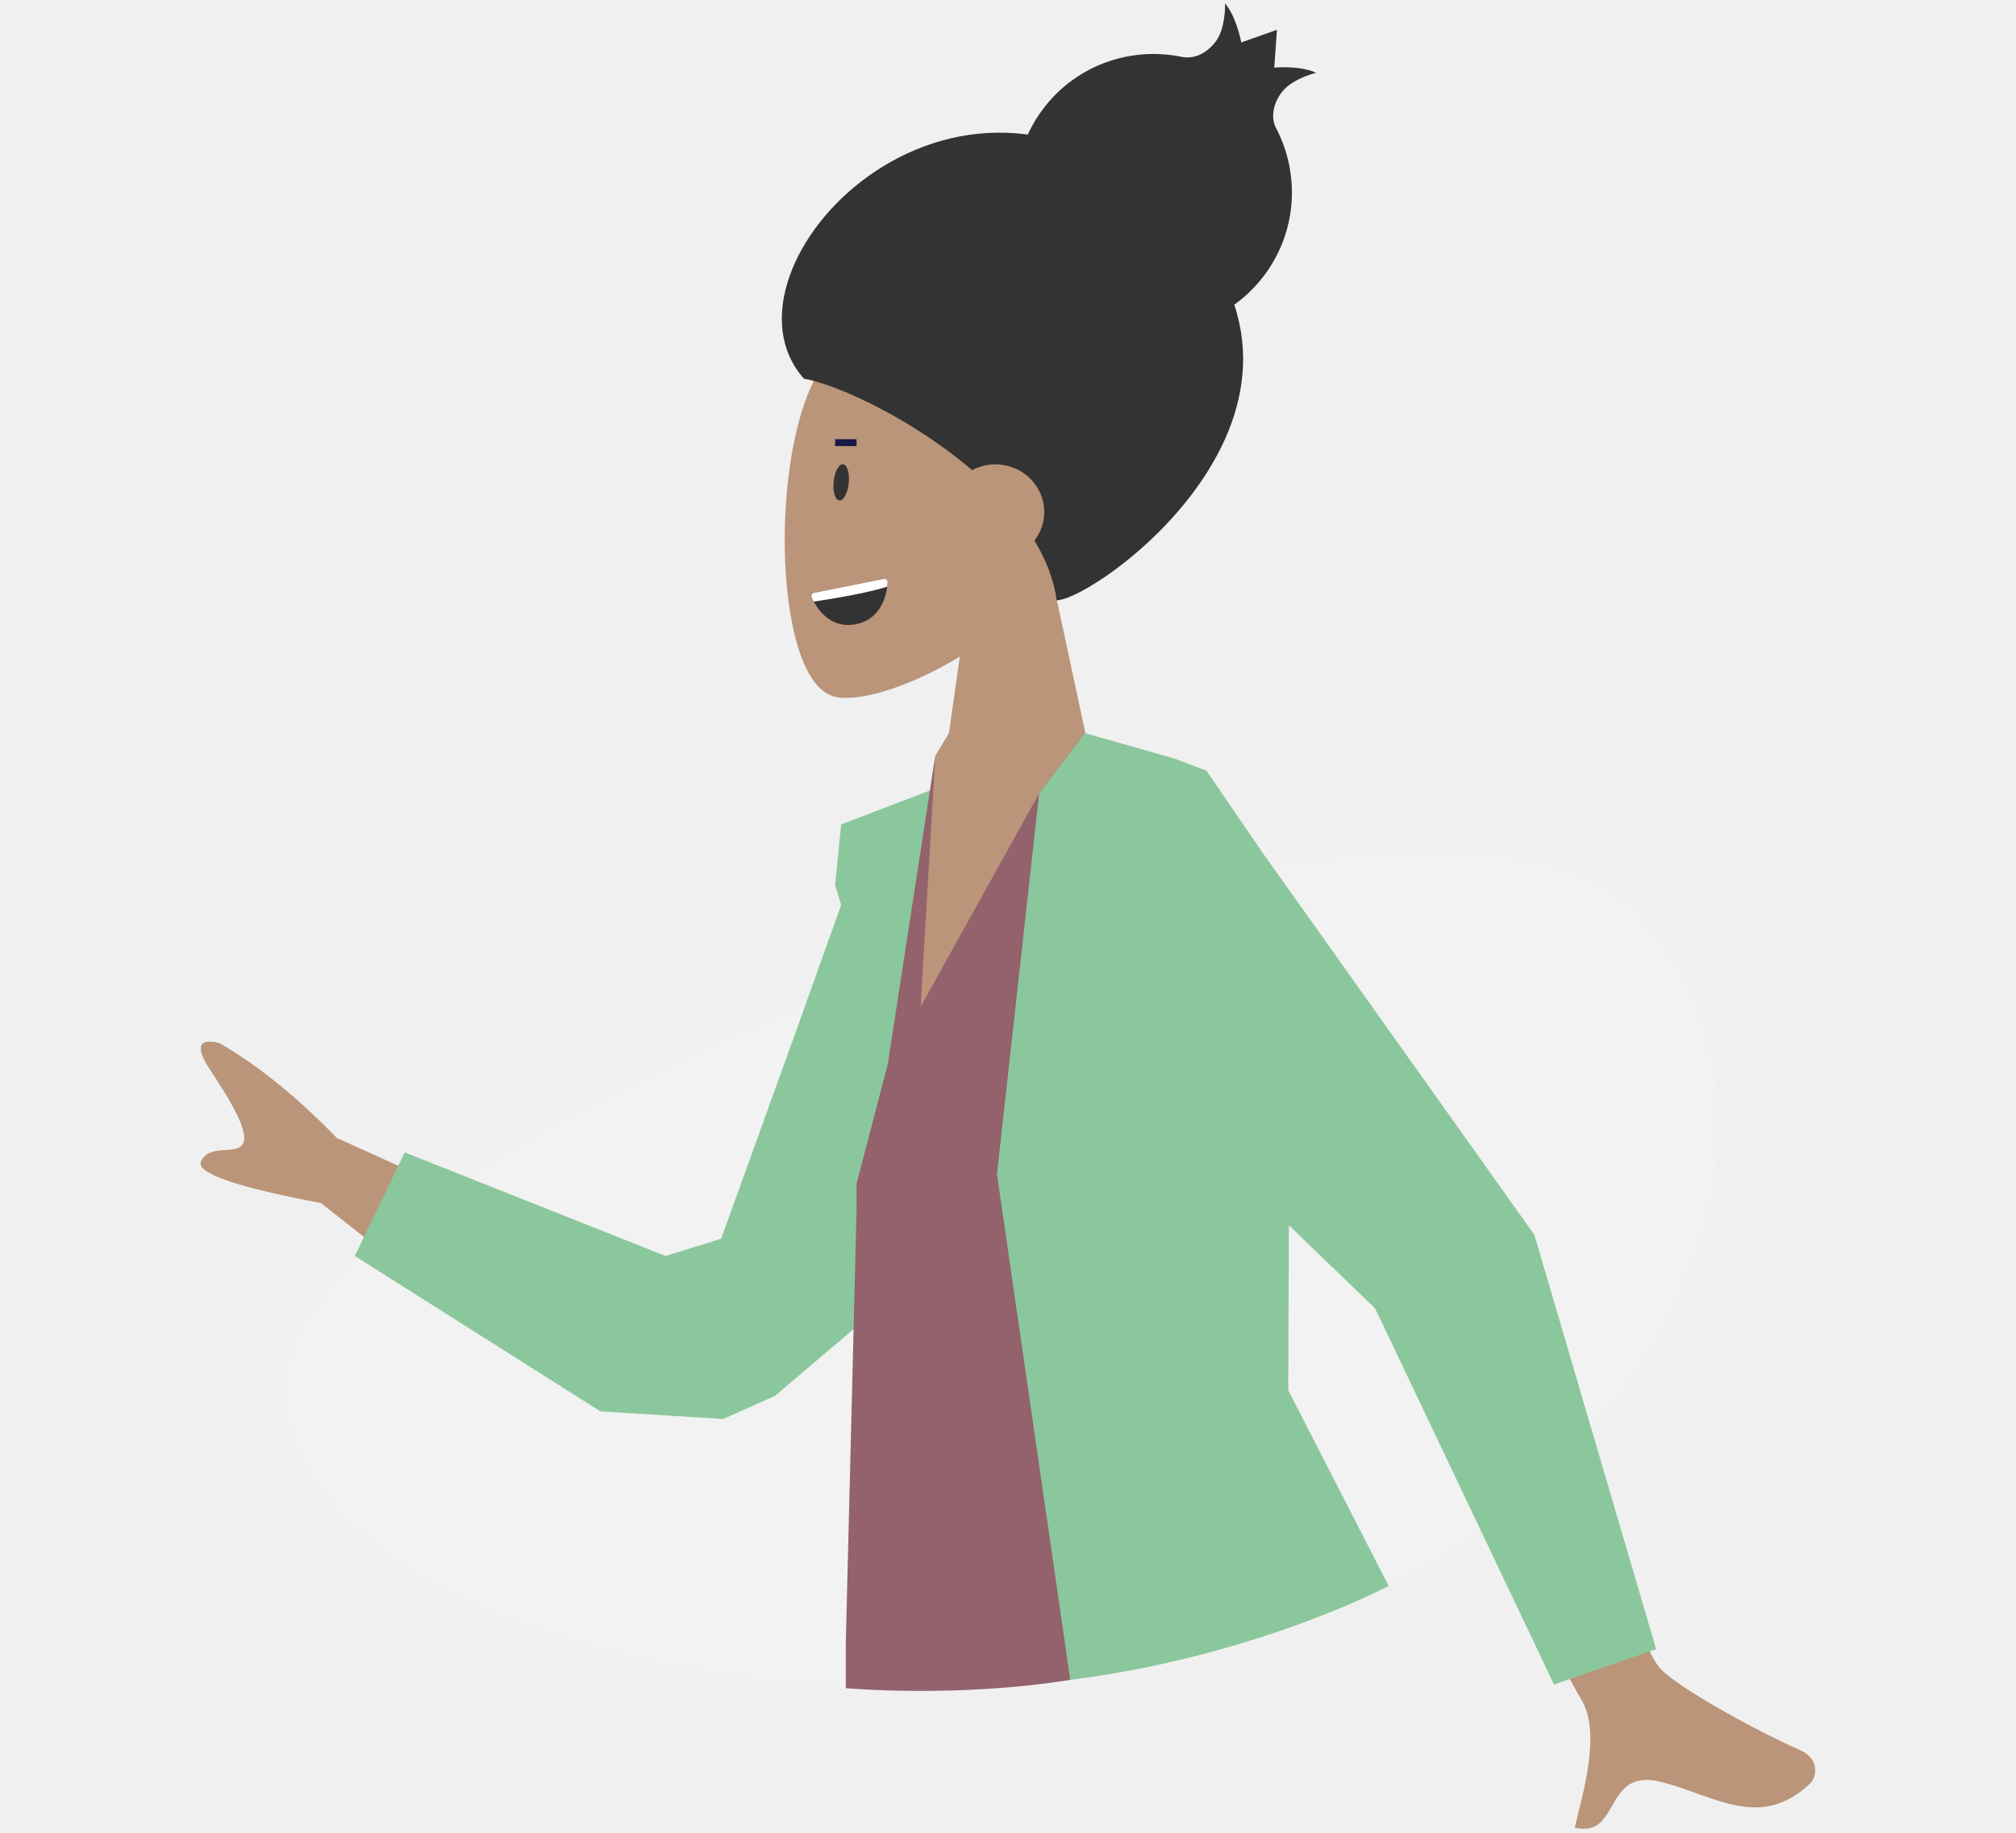
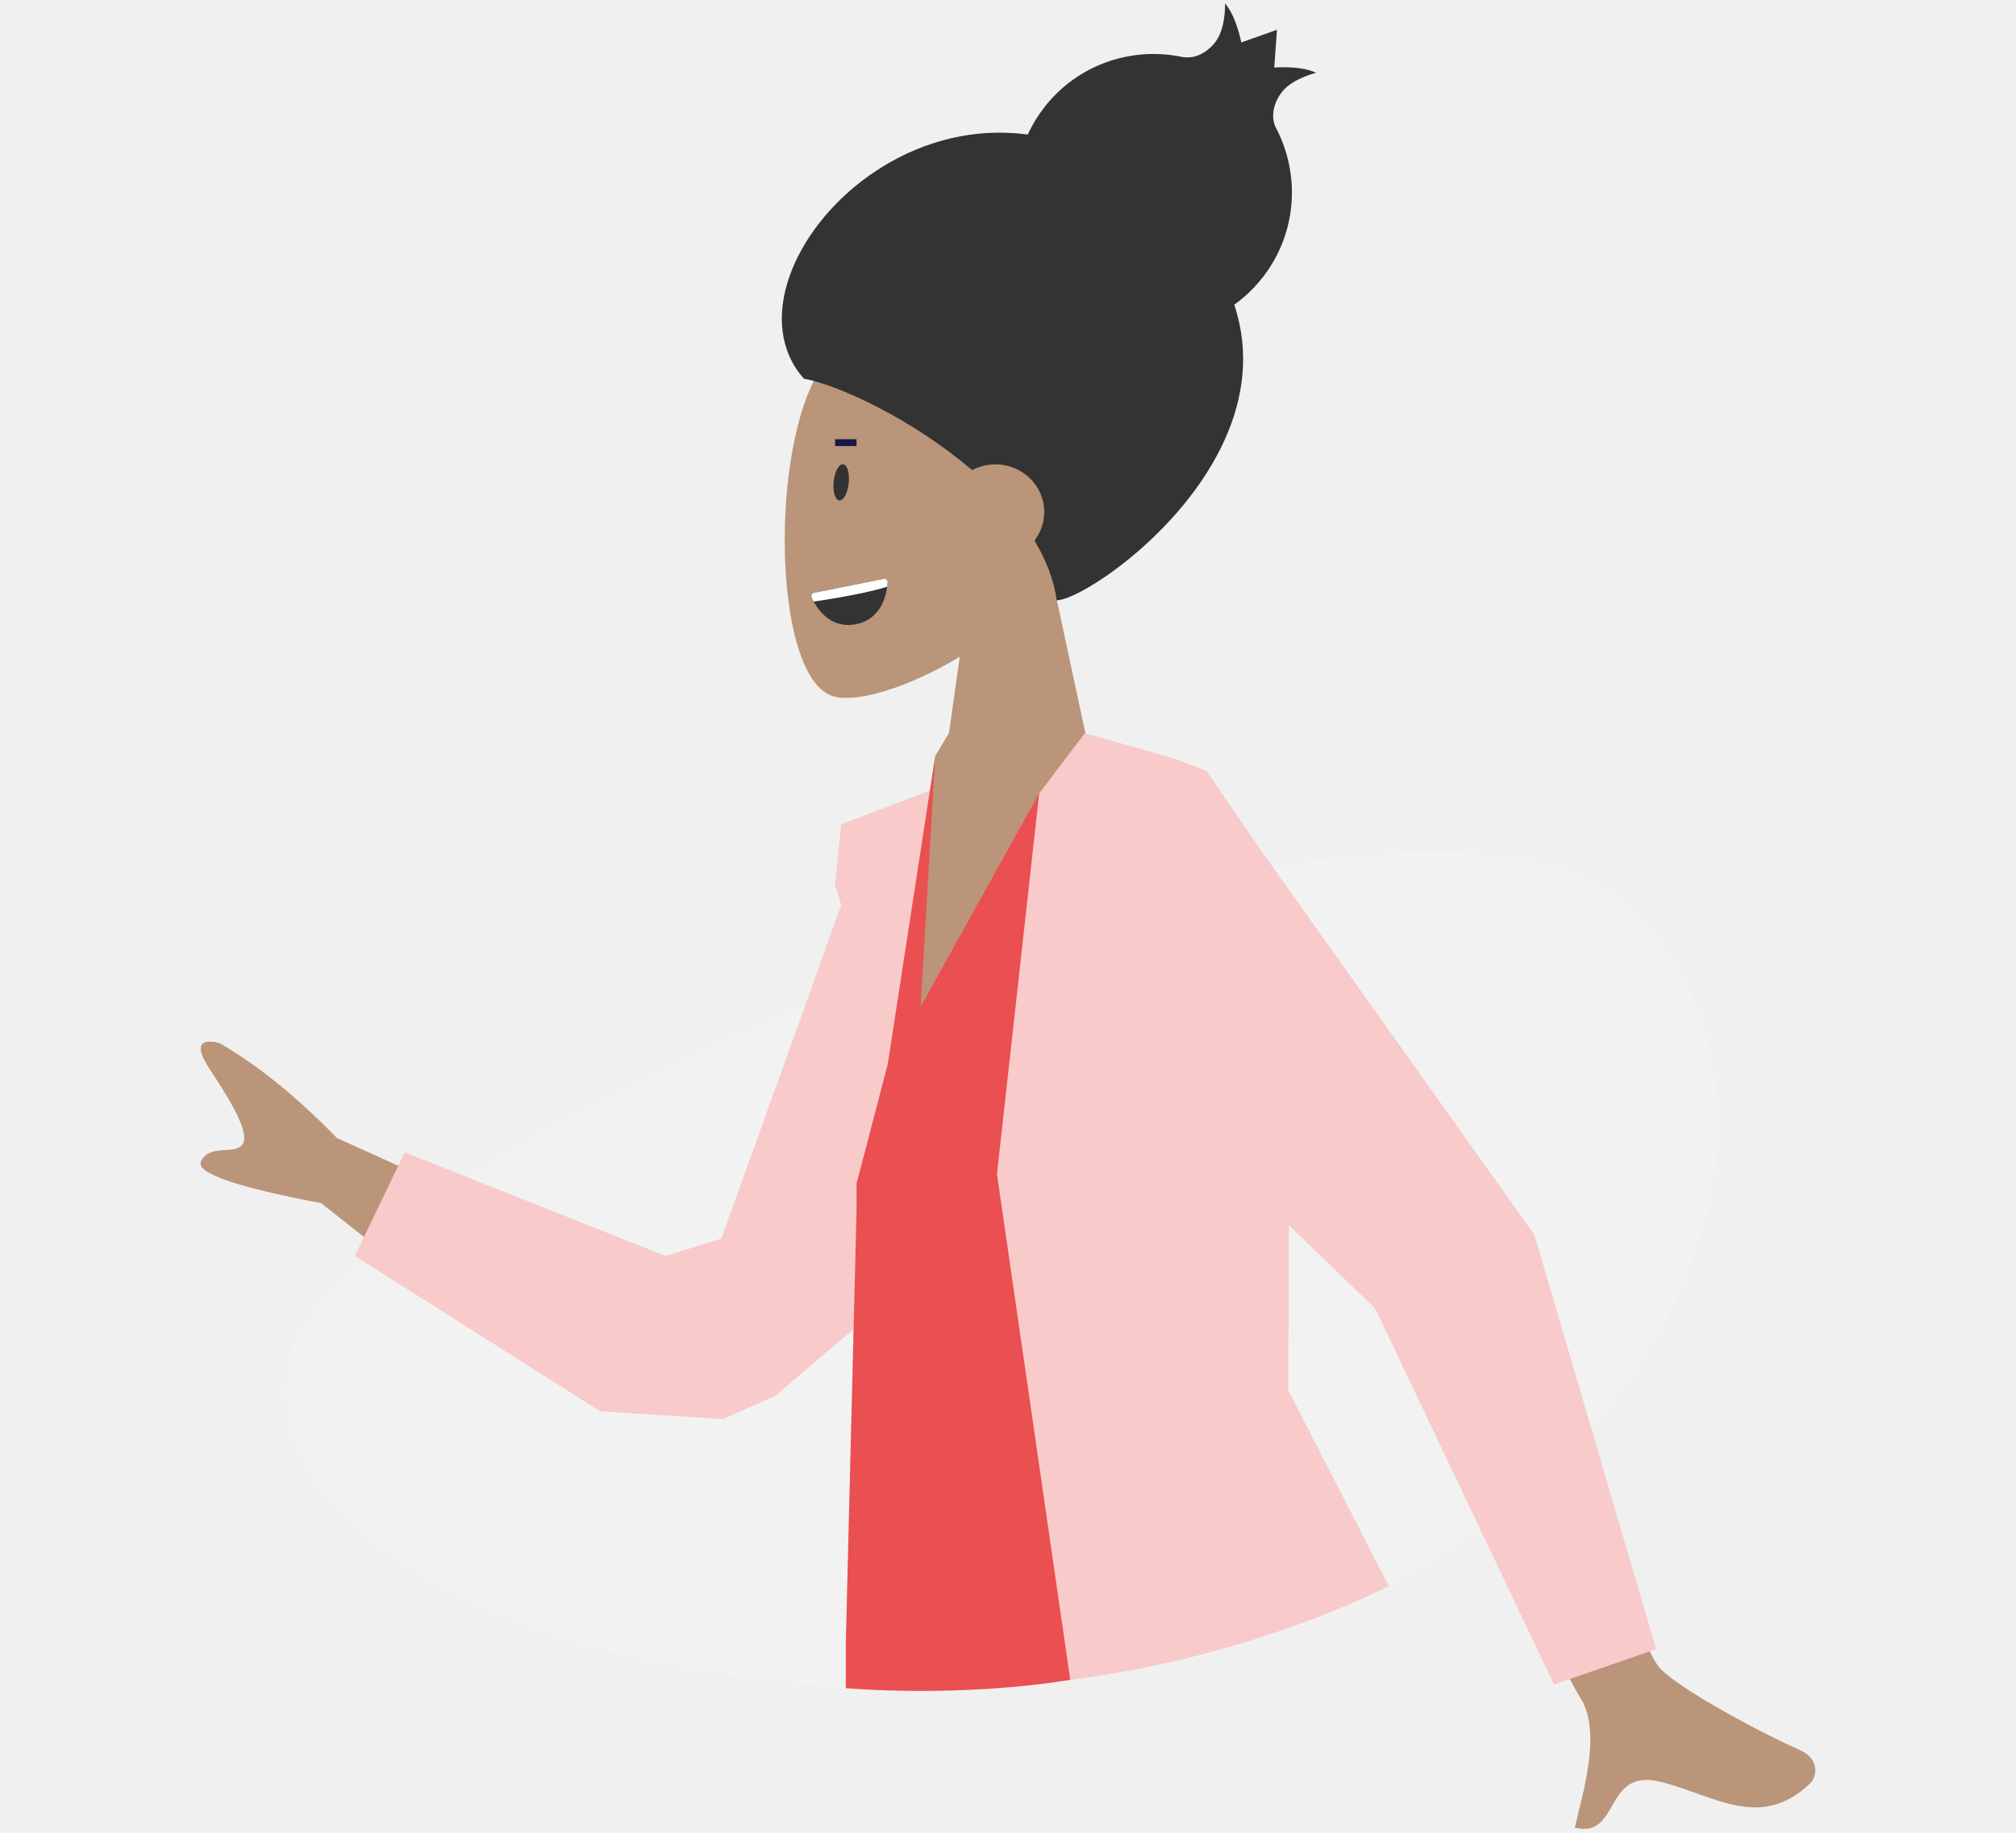
- <svg xmlns="http://www.w3.org/2000/svg" xmlns:xlink="http://www.w3.org/1999/xlink" width="352px" height="320px" viewBox="0 0 352 320" version="1.1">
-   <defs>
-     <polygon id="path-1" points="0.056 0.479 52.61 0.479 52.61 57.607 0.056 57.607" />
-     <path d="M200.782,0.431 C132.623,0.631 3.476,58.579 0.52,91.618 L0.52,91.618 C0.448,92.421 0.411,93.219 0.411,94.011 L0.411,94.011 L0.411,94.033 C0.389,133.414 86.837,158.588 161.452,140.405 L161.452,140.405 C237.582,121.853 272.506,49.404 236.179,10.801 L236.179,10.801 C229.401,3.598 217.079,0.478 201.489,0.431 L201.489,0.431 L200.782,0.431 Z" id="path-3" />
-     <polygon id="path-5" points="0 0.522 281.954 0.522 281.954 138 0 138" />
-     <path d="M13.09,0.154 L2.16,2.339 L0.934,2.585 C0.567,2.657 0.362,3.052 0.518,3.392 L0.518,3.392 C1.23,4.957 3.4,8.684 7.703,8.147 L7.703,8.147 C12.824,7.506 13.655,2.654 13.784,0.762 L13.784,0.762 C13.808,0.419 13.534,0.142 13.207,0.142 L13.207,0.142 C13.168,0.142 13.129,0.146 13.09,0.154" id="path-7" />
-   </defs>
-   <g id="Mascotte/Profil/1" stroke="none" stroke-width="1" fill="none" fill-rule="evenodd">
-     <g id="Group-33" transform="translate(35, 0)">
-       <g id="Group-3" transform="translate(142.2, 0.1206)">
-         <mask id="mask-2" fill="white">
-           <use xlink:href="#path-1" />
-         </mask>
-         <g id="Clip-2" />
-         <path d="M36.697,0.479 C38.729,2.857 39.526,7.294 39.526,7.294 L45.761,5.08 L45.29,11.679 C45.29,11.679 49.779,11.264 52.61,12.588 C52.61,12.588 48.955,13.449 46.973,15.541 C45.966,16.604 44.342,19.335 45.491,22.027 L45.542,22.111 C49.826,30.185 49.341,40.346 43.436,48.093 C35.348,58.703 20.187,60.75 9.573,52.658 C-1.04,44.569 -3.086,29.407 5.003,18.793 C10.859,11.114 20.417,7.948 29.275,9.836 C29.356,9.852 29.441,9.868 29.525,9.884 L29.5,9.86 C32.401,10.249 34.599,7.957 35.356,6.702 C36.843,4.234 36.697,0.479 36.697,0.479" id="Fill-1" fill="#333333" mask="url(#mask-2)" />
-       </g>
-       <g id="Group-6" transform="translate(14.4, 148.3206)">
-         <mask id="mask-4" fill="white">
-           <use xlink:href="#path-3" />
-         </mask>
-         <g id="Clip-5" />
-         <polygon id="Fill-4" fill="#F2F2F2" mask="url(#mask-4)" points="-2.234 149.071 253.258 149.071 253.258 -2.214 -2.234 -2.214" />
-       </g>
-       <g id="Group-18" transform="translate(0, 22.9206)">
-         <path d="M107.355,43.103 C99.327,58.066 100.281,96.022 110.656,98.696 C114.793,99.763 123.608,97.15 132.578,91.743 L126.948,131.579 L160.196,131.579 L148.751,78.229 C155.133,70.736 159.453,61.554 158.732,51.265 C156.651,21.618 115.382,28.141 107.355,43.103" id="Fill-7" fill="#BA9579" />
-         <path d="M105.36,43.187 C111.718,44.38 124.524,50.451 134.734,59.159 C135.942,58.52 137.325,58.157 138.797,58.157 C143.507,58.157 147.325,61.878 147.325,66.468 C147.325,68.342 146.69,70.071 145.617,71.461 C147.637,74.793 149.017,78.292 149.469,81.889 C156.473,81.889 205.116,47.012 168.613,12.854 C131.571,-21.81 88.242,23.905 105.36,43.187" id="Fill-9" fill="#333333" />
-         <g id="Group-13" transform="translate(0, 158.4)">
-           <mask id="mask-6" fill="white">
-             <use xlink:href="#path-5" />
-           </mask>
-           <g id="Clip-12" />
-           <path d="M254.553,109.608 C256.731,112.562 270.169,120.171 279.264,124.233 C282.915,125.865 282.131,129.044 281.061,130.062 C272.351,138.336 264.432,132.2 255.092,129.81 C244.859,127.191 248.048,139.735 239.962,137.795 C241.251,132.062 244.74,121.176 241,115.236 C239.338,112.596 227.054,89.277 204.148,45.278 L226.925,40.62 C242.372,82.584 251.582,105.581 254.553,109.608 M3.383,0.845 C9.953,4.614 16.766,10.121 23.821,17.368 L64.097,35.598 L51.237,52.58 L21.072,28.743 C6.006,25.89 -0.981,23.44 0.111,21.392 C1.748,18.319 5.893,20.404 7.325,18.515 C8.7,16.698 5.489,11.231 2.055,6.021 L1.642,5.397 C-1.939,0.005 1.418,0.2 3.383,0.845" id="Fill-11" fill="#BA9579" mask="url(#mask-6)" />
-         </g>
-         <path d="M110.561,61.161 C110.38,62.904 110.823,64.379 111.549,64.454 C112.276,64.529 113.011,63.177 113.192,61.433 C113.373,59.69 112.93,58.215 112.204,58.14 C111.477,58.065 110.742,59.417 110.561,61.161" id="Fill-14" fill="#333333" />
-         <path d="M106.73,81.421 C106.568,81.067 106.782,80.655 107.165,80.578 L108.36,80.339 L119.258,78.159 C119.65,78.081 120.011,78.395 119.982,78.794 C119.846,80.709 118.996,85.51 113.903,86.147 C109.626,86.682 107.457,83.004 106.73,81.421" id="Fill-16" fill="#333333" />
-       </g>
-       <g id="Group-21" transform="translate(106.2, 100.9206)">
-         <mask id="mask-8" fill="white">
-           <use xlink:href="#path-7" />
-         </mask>
-         <g id="Clip-20" />
-         <path d="M0.597,4.157 C0.597,4.157 9.107,2.949 13.358,1.616 L15.179,1.057 L15.179,-1.268 L-0.214,1.057 C-0.214,1.057 -1.024,3.381 0.597,4.157" id="Fill-19" fill="#FFFFFF" mask="url(#mask-8)" />
-       </g>
-       <g id="Group-32" transform="translate(26.4, 76.9206)">
-         <line x1="84.412" y1="0.361" x2="88.153" y2="0.361" id="Stroke-22" stroke="#191847" stroke-width="1.2" />
-         <polygon id="Fill-24" fill="#BA9579" points="104.293 51.076 101.896 55.041 97.339 104.922 104.704 95.152 128.009 51.076 119.441 39.896" />
-         <polygon id="Fill-26" fill="#8BC79C" points="101.557 60.875 85.476 67.021 84.413 77.579 85.476 81.086 76.941 104.922 64.52 139.356 54.809 142.37 9.265 124.286 0.558 142.37 43.423 169.495 64.856 170.835 73.897 166.816 93.607 150.072 99.312 71.831" />
-         <path d="M128.01,51.076 L120.047,61.582 L99.348,98.836 L101.896,55.041 L93.607,108.882 L88.153,129.754 L88.153,134.452 L86.283,209.681 L86.283,217.826 C86.283,217.826 105.424,219.595 125.47,216.379 L128.01,51.076 Z" id="Fill-28" fill="#93626D" />
-         <path d="M128.01,51.076 L143.553,55.486 L149.246,57.644 L158.958,71.831 L206.511,138.686 L227.766,211.021 L209.94,217.196 L178.714,151.534 L163.646,137.012 L163.534,165.812 L181.069,199.987 C181.069,199.987 157.953,212.287 125.47,216.379 L112.674,128.081 L120.047,61.582 L128.01,51.076 Z" id="Fill-30" fill="#8BC79C" />
-       </g>
-     </g>
+ <svg xmlns="http://www.w3.org/2000/svg" width="352" height="320" viewBox="0 0 352 320" fill="none">
+   <mask id="mask0" mask-type="alpha" maskUnits="userSpaceOnUse" x="177" y="0" width="53" height="58">
+     <path d="M177.256 0.6H229.81V57.727H177.256V0.6Z" fill="white" />
+   </mask>
+   <g mask="url(#mask0)">
+     <path fill-rule="evenodd" clip-rule="evenodd" d="M213.897 0.6C215.929 2.978 216.726 7.415 216.726 7.415L222.961 5.201L222.49 11.8C222.49 11.8 226.979 11.384 229.81 12.709C229.81 12.709 226.154 13.57 224.173 15.662C223.166 16.724 221.542 19.456 222.691 22.147L222.742 22.232C227.026 30.306 226.541 40.467 220.636 48.214C212.548 58.824 197.387 60.871 186.773 52.778C176.159 44.689 174.113 29.527 182.203 18.914C188.059 11.235 197.617 8.069 206.474 9.957C206.556 9.973 206.641 9.989 206.725 10.004L206.699 9.98C209.601 10.37 211.799 8.078 212.555 6.823C214.043 4.355 213.897 0.6 213.897 0.6Z" fill="#333333" />
  </g>
+   <mask id="mask1" mask-type="alpha" maskUnits="userSpaceOnUse" x="49" y="148" width="252" height="147">
+     <path d="M250.182 148.752C182.023 148.952 52.876 206.899 49.92 239.938C49.848 240.742 49.811 241.54 49.811 242.332V242.354C49.789 281.734 136.237 306.909 210.852 288.725C286.982 270.173 321.906 197.725 285.579 159.121C278.801 151.918 266.479 148.798 250.889 148.752H250.182Z" fill="white" />
+   </mask>
+   <g mask="url(#mask1)">
+     <path fill-rule="evenodd" clip-rule="evenodd" d="M47.166 297.391H302.657V146.107H47.166V297.391Z" fill="#F2F2F2" />
+   </g>
+   <path fill-rule="evenodd" clip-rule="evenodd" d="M142.355 66.024C134.327 80.987 135.281 118.942 145.656 121.616C149.793 122.683 158.607 120.071 167.577 114.664L161.948 154.499H195.195L183.75 101.15C190.133 93.657 194.453 84.475 193.731 74.186C191.651 44.539 150.382 51.061 142.355 66.024Z" fill="#BA9579" />
+   <path fill-rule="evenodd" clip-rule="evenodd" d="M140.359 66.108C146.718 67.301 159.523 73.372 169.734 82.08C170.941 81.44 172.325 81.077 173.797 81.077C178.507 81.077 182.325 84.798 182.325 89.389C182.325 91.263 181.69 92.992 180.616 94.382C182.637 97.713 184.017 101.213 184.468 104.81C191.473 104.81 240.115 69.933 203.613 35.774C166.57 1.111 123.241 46.825 140.359 66.108Z" fill="#333333" />
+   <mask id="mask2" mask-type="alpha" maskUnits="userSpaceOnUse" x="35" y="181" width="282" height="139">
+     <path d="M35 181.843H316.954V319.321H35V181.843Z" fill="white" />
+   </mask>
+   <g mask="url(#mask2)">
+     <path fill-rule="evenodd" clip-rule="evenodd" d="M289.553 290.929C291.731 293.883 305.169 301.491 314.264 305.554C317.915 307.185 317.131 310.365 316.061 311.382C307.351 319.656 299.432 313.521 290.091 311.13C279.859 308.511 283.047 321.056 274.962 319.116C276.251 313.383 279.74 302.496 276 296.557C274.338 293.916 262.054 270.597 239.148 226.598L261.924 221.94C277.371 263.905 286.582 286.901 289.553 290.929ZM38.383 182.166C44.953 185.934 51.766 191.442 58.821 198.689L99.097 216.919L86.237 233.9L56.072 210.063C41.006 207.211 34.019 204.761 35.111 202.712C36.748 199.64 40.893 201.725 42.325 199.836C43.7 198.018 40.489 192.552 37.055 187.341L36.642 186.717C33.061 181.326 36.417 181.521 38.383 182.166Z" fill="#BA9579" />
+   </g>
+   <path fill-rule="evenodd" clip-rule="evenodd" d="M145.561 84.081C145.38 85.824 145.823 87.299 146.549 87.374C147.276 87.45 148.011 86.097 148.192 84.354C148.373 82.611 147.93 81.136 147.204 81.061C146.477 80.985 145.742 82.338 145.561 84.081Z" fill="#333333" />
+   <path fill-rule="evenodd" clip-rule="evenodd" d="M141.73 104.342C141.568 103.987 141.782 103.576 142.165 103.499L143.36 103.26L154.258 101.08C154.65 101.002 155.011 101.316 154.982 101.715C154.846 103.629 153.996 108.43 148.903 109.068C144.626 109.602 142.457 105.924 141.73 104.342Z" fill="#333333" />
+   <mask id="mask3" mask-type="alpha" maskUnits="userSpaceOnUse" x="141" y="101" width="14" height="9">
+     <path d="M154.29 101.074L143.36 103.259L142.134 103.505C141.767 103.578 141.562 103.972 141.718 104.312C142.43 105.878 144.6 109.605 148.903 109.067C154.024 108.427 154.855 103.575 154.984 101.683C155.008 101.34 154.734 101.063 154.407 101.063C154.368 101.063 154.329 101.066 154.29 101.074Z" fill="white" />
+   </mask>
+   <g mask="url(#mask3)">
+     <path fill-rule="evenodd" clip-rule="evenodd" d="M141.797 105.077C141.797 105.077 150.307 103.869 154.558 102.536L156.379 101.978V99.653L140.986 101.978C140.986 101.978 140.176 104.302 141.797 105.077Z" fill="white" />
+   </g>
+   <path d="M145.812 77.282H149.552" stroke="#191847" stroke-width="1.2" />
+   <path fill-rule="evenodd" clip-rule="evenodd" d="M165.693 127.997L163.296 131.962L158.739 181.843L166.104 172.072L189.409 127.997L180.841 116.816L165.693 127.997Z" fill="#BA9579" />
+   <path fill-rule="evenodd" clip-rule="evenodd" d="M162.957 137.796L146.876 143.942L145.812 154.499L146.876 158.007L138.341 181.843L125.92 216.277L116.209 219.29L70.665 201.207L61.958 219.29L104.823 246.416L126.255 247.756L135.297 243.737L155.007 226.993L160.712 148.752L162.957 137.796Z" fill="#F8CACA" />
+   <path fill-rule="evenodd" clip-rule="evenodd" d="M189.41 127.997L181.447 138.502L160.748 175.756L163.296 131.962L155.007 185.803L149.553 206.674V211.372L147.683 286.602V294.747C147.683 294.747 166.824 296.515 186.87 293.3L189.41 127.997Z" fill="#EA4F51" />
+   <path fill-rule="evenodd" clip-rule="evenodd" d="M189.41 127.997L204.953 132.407L210.646 134.565L220.358 148.752L267.911 215.607L289.166 287.941L271.34 294.116L240.114 228.454L225.046 213.932L224.934 242.732L242.469 276.907C242.469 276.907 219.353 289.208 186.87 293.3L174.074 205.002L181.447 138.502L189.41 127.997Z" fill="#F8CACA" />
</svg>
